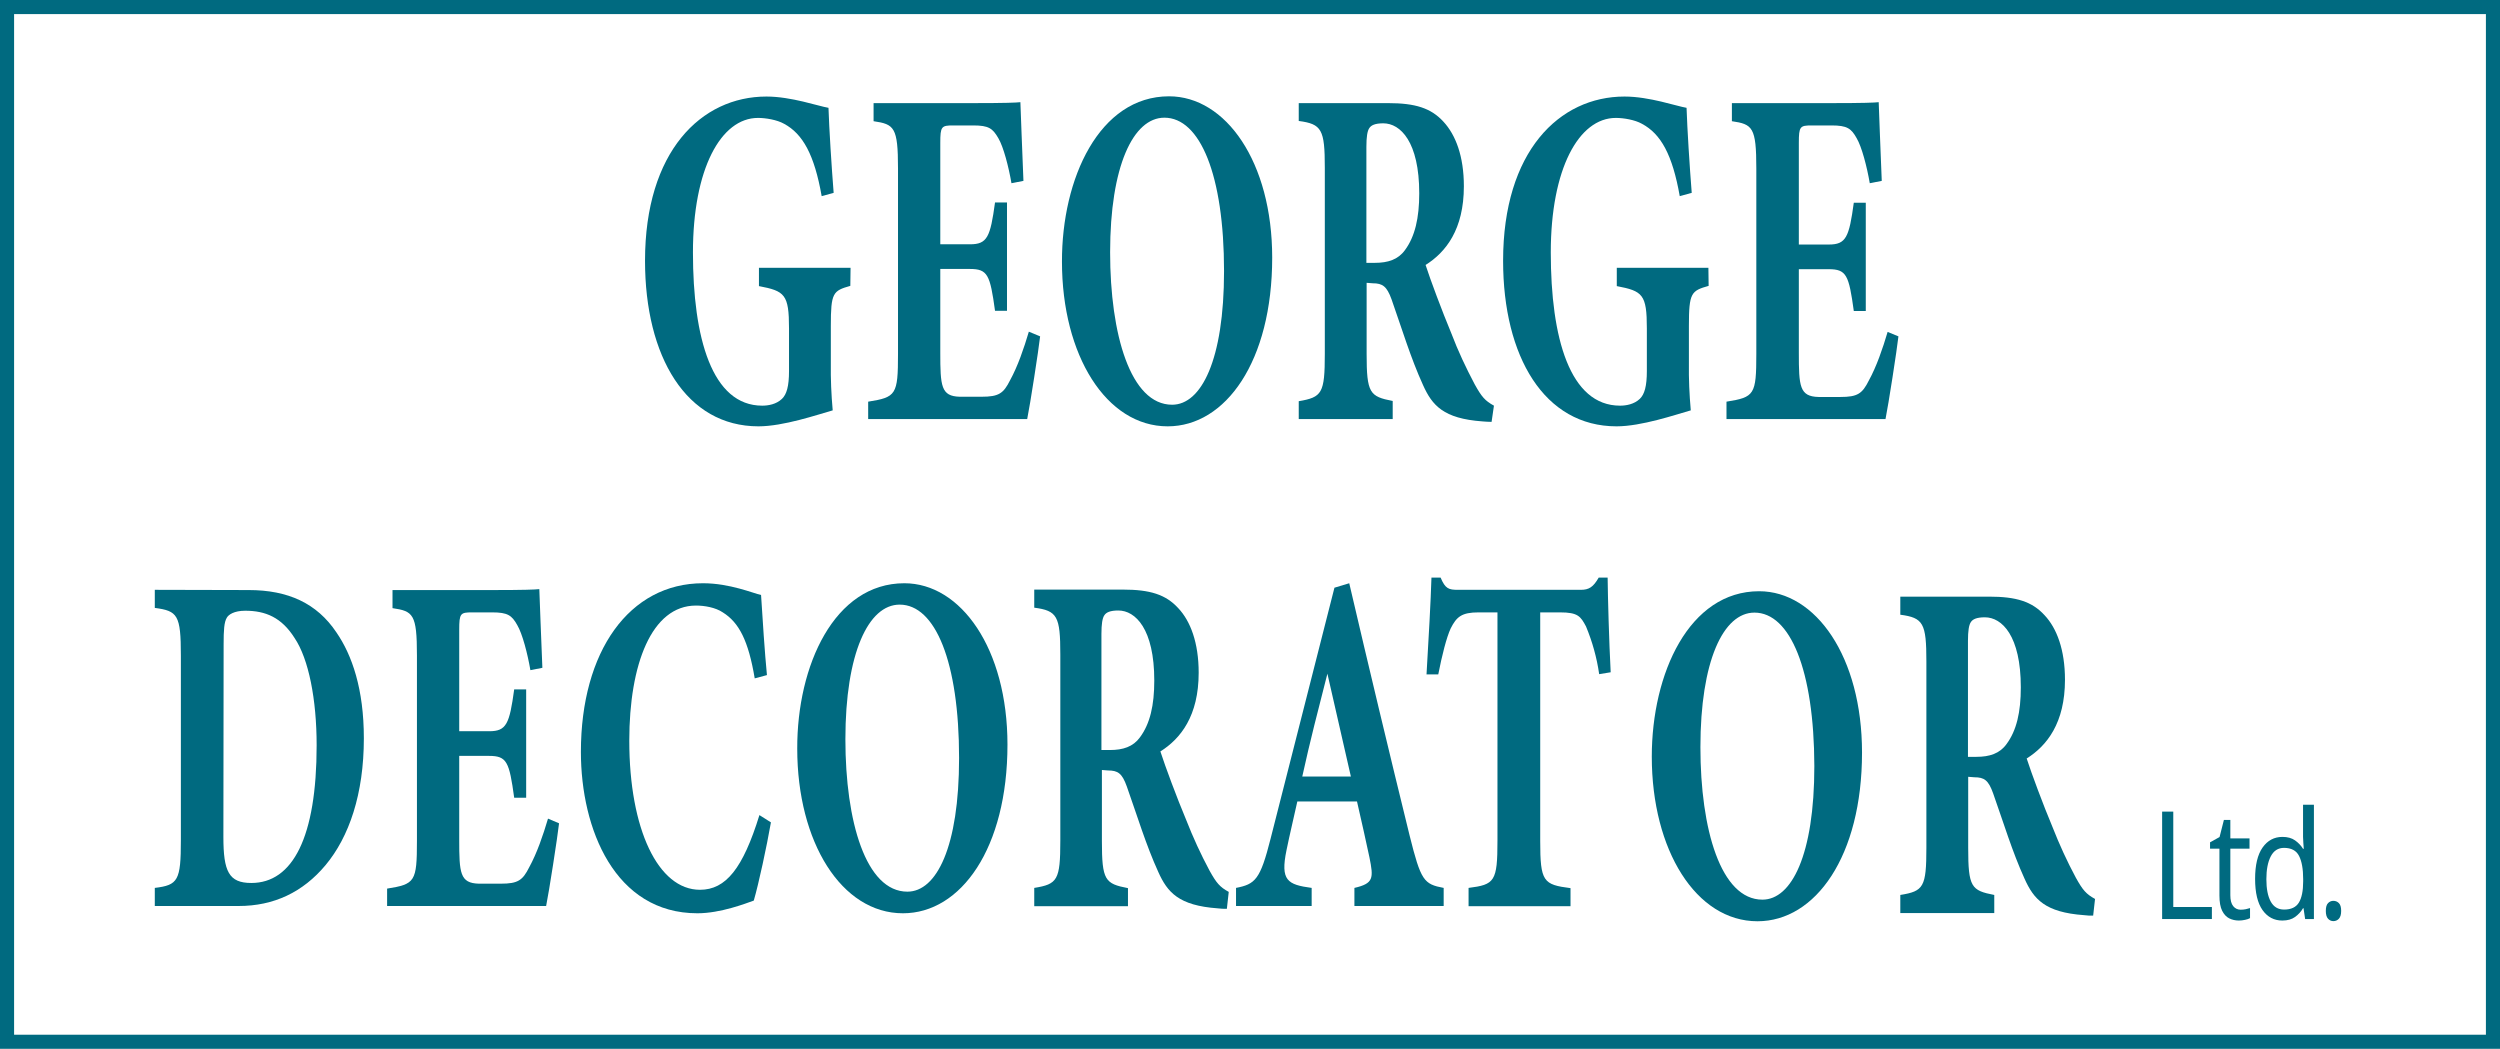
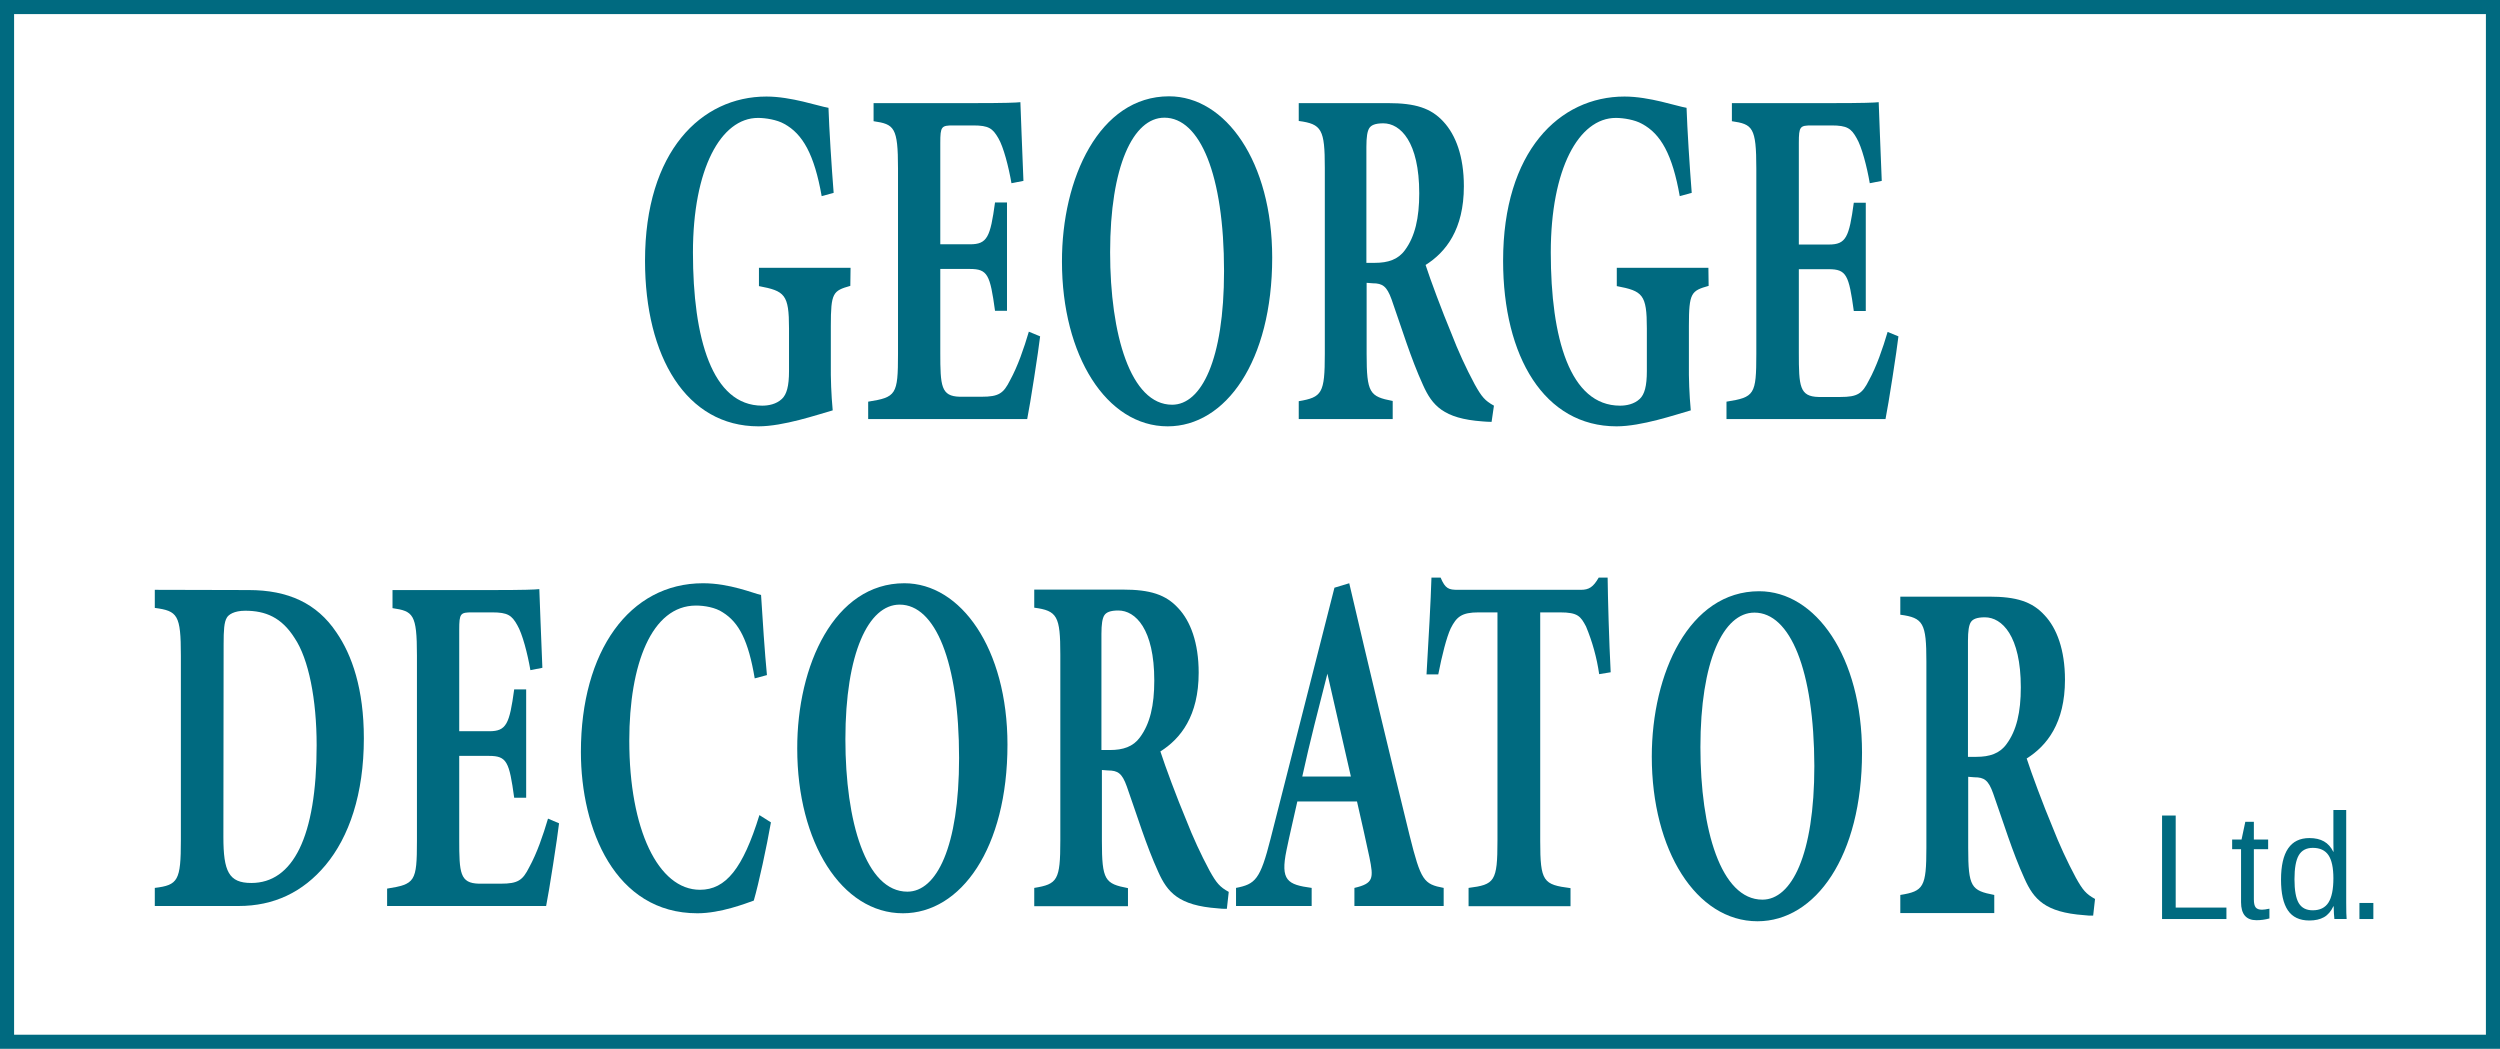
- <svg xmlns="http://www.w3.org/2000/svg" version="1.1" id="Layer_1" x="0px" y="0px" viewBox="0 0 1064.3 446.5" style="enable-background:new 0 0 1064.3 446.5;" xml:space="preserve">
-   <style type="text/css">
- 	.st0{fill:#006A80;}
- 	.st1{font-family:'ArialMT';}
- 	.st2{font-size:64.048px;}
- 	.st3{letter-spacing:-2.4;}
- 	.st4{fill:none;stroke:#006A80;stroke-width:6;stroke-miterlimit:10;}
- </style>
-   <path class="st0" d="M362,121.7c-7.4,2.1-8.3,2.9-8.3,17v15.9c-0.1,6.7,0.2,13.4,0.8,20.1c-6.7,1.9-21,6.8-31.6,6.8  c-30.7,0-48.3-29.6-48.3-70.5c0-46.5,23.9-69.9,51.7-69.9c10.6,0,22.1,4.1,26.4,4.8c0.3,9.1,1.3,24.8,2.2,36.2l-5.1,1.4  c-3.1-17.6-8-26.5-16-30.8c-3-1.7-7.8-2.5-11.1-2.5c-15.8,0-27.7,21.7-27.7,57.3c0,36.4,8.1,65.2,29.5,65.2c2.6,0,6-0.6,8.4-2.9  c2-1.9,3-5.4,3-11.8v-18.2c0-14.5-1.8-15.9-12.8-18V114h39L362,121.7z" />
-   <path class="st0" d="M442.8,143.2c-0.6,5.5-4.3,29.4-5.5,35.2h-67.7v-7.4c11.9-1.9,12.7-2.9,12.7-20.3v-79  c0-17.6-1.6-18.8-10.4-20.1v-7.7h42.4c13.7,0,18.3-0.2,20.1-0.4c0.1,3.7,0.8,20.7,1.3,33.5l-5.1,1c-1.2-7-3.4-15.5-5.6-19.2  c-2.4-4.1-4-5.4-10.7-5.4h-8.5c-5,0-5.5,0.4-5.5,7.4v43.2H413c7.3,0,8.6-3.1,10.6-17.8h5.1v46.1h-5.1c-2.1-15.3-3.1-17.8-10.7-17.8  h-12.6v35.6c0,14.3,0.3,18.6,8.3,18.8h9.3c7.3,0,9.3-1.4,12.1-7c3.3-6,5.9-13.6,8-20.7L442.8,143.2z" />
-   <path class="st0" d="M497.7,41c24.1,0,43.9,27.9,43.9,68.7c0,44.1-19.8,71.8-44.5,71.8c-26.1,0-45-30.2-45-70.1  C452,76,468,41,497.7,41z M495.7,50.1c-13.3,0-23.1,20.7-23.1,57.3c0,35,8.7,64.9,26.4,64.9c12.4,0,22.1-19,22.1-56.9  C521.1,74.5,510.9,50.1,495.7,50.1L495.7,50.1z" />
-   <path class="st0" d="M635,179.6c-1.3,0-2.6-0.1-3.9-0.2c-16.6-1.2-21.4-6.8-25.3-15.5c-5.2-11.4-9-24-13.4-36.5  c-2-5.5-3.8-6.8-8-6.8l-2.6-0.2v30.2c0,16.8,1.3,18.2,11.1,20.1v7.7h-40v-7.6c9.9-1.7,11.1-3.3,11.1-20.1V71.4  c0-16.3-1.3-18.6-11.1-19.9v-7.6h38c11.6,0,18.3,2.1,23.6,7.9c5.2,5.6,8.7,14.7,8.7,27.5c0,18.4-7.7,28.1-16.3,33.5  c2,6.2,7,19.6,11,29.2c2.8,7.4,6.2,14.6,9.9,21.6c3,5.4,4.4,7,8.2,9.1L635,179.6z M585.3,111.9c5.6,0,9.9-1.4,12.8-5.4  c4.3-5.8,6.1-13.7,6.1-24.2c0-21.9-8-29.8-15.3-29.8c-3.5,0-5.2,0.8-6,2.1c-0.8,1.2-1.2,3.7-1.2,7.9v49.4L585.3,111.9z" />
-   <path class="st0" d="M727.4,121.7c-7.4,2.1-8.4,2.9-8.4,17v15.9c-0.1,6.7,0.2,13.4,0.8,20.1c-6.7,1.9-21,6.8-31.6,6.8  c-30.7,0-48.3-29.6-48.3-70.5c0-46.5,23.9-69.9,51.7-69.9c10.6,0,22.1,4.1,26.4,4.8c0.3,9.1,1.3,24.8,2.2,36.2l-5.1,1.4  c-3.1-17.6-8-26.5-16.1-30.8c-3-1.7-7.8-2.5-11.1-2.5c-15.8,0-27.7,21.7-27.7,57.3c0,36.4,8.1,65.2,29.5,65.2c2.6,0,6-0.6,8.4-2.9  c2-1.9,3-5.4,3-11.8v-18.2c0-14.5-1.8-15.9-12.8-18V114h39L727.4,121.7z" />
-   <path class="st0" d="M808.2,143.2c-0.6,5.5-4.3,29.4-5.5,35.2H735v-7.4c11.9-1.9,12.7-2.9,12.7-20.3v-79c0-17.6-1.6-18.8-10.4-20.1  v-7.7h42.4c13.7,0,18.3-0.2,20.1-0.4c0.1,3.7,0.8,20.7,1.3,33.5l-5.1,1c-1.2-7-3.4-15.5-5.6-19.2c-2.3-4.1-4-5.4-10.7-5.4h-8.4  c-5,0-5.5,0.4-5.5,7.4v43.3h12.8c7.3,0,8.6-3.1,10.6-17.8h5.1v46.1h-5.1c-2.1-15.3-3.1-17.8-10.7-17.8h-12.7v35.6  c0,14.3,0.3,18.6,8.4,18.8h9.3c7.3,0,9.3-1.4,12.1-7c3.3-6,5.9-13.6,8-20.7L808.2,143.2z" />
-   <path class="st0" d="M105.9,251.2c16.7,0,29,5.6,37.3,18c6.7,9.7,11.7,24.2,11.7,45.1c0,23.8-6.3,42-16.3,54  c-9.7,11.6-22.1,17.4-37,17.4H65.9V378c9.9-1.2,11.1-3.1,11.1-20.3v-78.6c0-17.4-1.4-19-11.1-20.3v-7.7L105.9,251.2z M95.1,356.3  c0,14.7,2.3,19.6,11.9,19.6c17.6,0,27.8-19.4,27.8-58.6c0-19.6-3.4-36.8-9.4-45.7c-5.5-8.7-12.3-11.6-21-11.6  c-4.8,0-7.1,1.7-7.8,2.9c-1.2,1.9-1.4,5.4-1.4,11.4L95.1,356.3z" />
-   <path class="st0" d="M238,350.5c-0.6,5.5-4.3,29.4-5.5,35.2h-67.7v-7.4c11.9-1.9,12.7-2.9,12.7-20.3v-79c0-17.6-1.6-18.8-10.4-20.1  v-7.7h42.4c13.7,0,18.3-0.2,20.1-0.4c0.1,3.7,0.8,20.7,1.3,33.5l-5.1,1c-1.2-7-3.4-15.5-5.6-19.2c-2.3-4.1-4-5.4-10.7-5.4H201  c-5,0-5.5,0.4-5.5,7.4v43.2h12.8c7.3,0,8.6-3.1,10.6-17.8h5.1v46.1h-5.1c-2.1-15.3-3.1-17.8-10.7-17.8h-12.7v35.6  c0,14.3,0.3,18.6,8.4,18.8h9.3c7.3,0,9.3-1.4,12.1-7c3.3-6,5.9-13.6,8-20.7L238,350.5z" />
-   <path class="st0" d="M328.2,350.1c-1.8,10.3-5.2,26.1-7.3,33.3c-3.4,1.2-14.1,5.4-24,5.4c-35.1,0-49.6-35.8-49.6-68.7  c0-42.8,20.6-71.8,52-71.8c11.4,0,21.4,4.3,24.7,5c0.6,9.7,1.6,25,2.5,34.1l-5.2,1.4c-2.7-16.1-6.7-23.8-13.6-28.1  c-3.1-2.1-7.8-2.9-11.4-2.9c-18.9,0-28.4,25-28.4,57.5c0,37.8,12.3,63.5,30.1,63.5c11,0,18.3-9.1,25.3-31.8L328.2,350.1z" />
-   <path class="st0" d="M385,248.3c24.1,0,43.9,27.9,43.9,68.7c0,44.1-19.8,71.8-44.5,71.8c-26.1,0-45-30.2-45-70.1  C339.3,283.3,355.2,248.3,385,248.3z M383,257.4c-13.3,0-23.1,20.7-23.1,57.3c0,35,8.7,64.9,26.4,64.9c12.4,0,22-19,22-56.9  C408.3,281.8,398.2,257.4,383,257.4L383,257.4z" />
-   <path class="st0" d="M522.3,386.9c-1.3,0-2.6,0-3.9-0.2c-16.6-1.2-21.4-6.8-25.3-15.5c-5.2-11.4-9-24-13.4-36.4  c-2-5.6-3.8-6.8-8-6.8l-2.6-0.2V358c0,16.8,1.3,18.2,11.1,20.1v7.7h-39.9V378c9.9-1.6,11.1-3.3,11.1-20.1v-79.3  c0-16.3-1.3-18.6-11.1-19.9v-7.7H478c11.6,0,18.3,2.1,23.6,7.9c5.2,5.5,8.7,14.7,8.7,27.5c0,18.4-7.7,28.1-16.3,33.5  c2,6.2,7,19.7,11,29.2c2.9,7.4,6.2,14.6,9.9,21.5c3,5.4,4.4,7,8.2,9.1L522.3,386.9z M472.5,319.3c5.6,0,9.9-1.4,12.8-5.4  c4.3-5.8,6.1-13.6,6.1-24.2c0-21.9-8-29.8-15.3-29.8c-3.5,0-5.2,0.8-6,2.1c-0.8,1.2-1.2,3.7-1.2,7.9v49.4H472.5z" />
-   <path class="st0" d="M576.6,385.7V378c8.2-1.9,8.2-4.1,6.4-13c-1.3-6.2-3.4-15.5-5.3-23.8h-25.4c-1.4,6.4-3.3,14.3-4.6,20.7  c-2.7,13,0.4,14.7,10.7,16.1v7.7h-32.2V378c8.2-1.6,10.3-3.5,14.7-20.9l27.2-106.9l6.3-1.9c8.4,36,17.2,72.8,25.7,107.4  c4.8,19.2,6,20.7,14.5,22.3v7.7H576.6z M565.1,286.8c-3.8,14.9-7.4,28.7-10.7,43.8h20.7L565.1,286.8z" />
-   <path class="st0" d="M680.8,287c-1-7-2.9-13.8-5.6-20.3c-2.3-4.3-3.4-6-11.1-6h-8.4V358c0,17.4,1.3,18.6,12.9,20.1v7.7h-43.4V378  c11.1-1.4,12.3-2.7,12.3-20.1v-97.2h-8c-7.3,0-9.4,1.9-11.9,6.8c-1.8,3.9-3.7,11.4-5.3,19.6h-5c0.9-15.1,1.8-31.2,2.1-41.2h3.9  c2,4.8,3.5,5.2,7.4,5.2H673c3.5,0,5.3-1.2,7.6-5.2h3.8c0.1,8.7,0.6,26.9,1.3,40.3L680.8,287z" />
-   <path class="st0" d="M748.9,251.7c24.1,0,43.8,27.9,43.8,68.7c0,44.1-19.8,71.8-44.5,71.8c-26.1,0-45-30.2-45-70.1  C703.2,286.7,719.1,251.7,748.9,251.7z M746.9,260.8c-13.3,0-23,20.7-23,57.3c0,35,8.7,64.9,26.4,64.9c12.4,0,22.1-19,22.1-56.9  C772.3,285.2,762.1,260.8,746.9,260.8L746.9,260.8z" />
-   <g>
-     <text transform="matrix(0.823 0 0 1 915.3447 391.2529)" class="st0 st1 st2 st3">L</text>
-     <text transform="matrix(0.823 0 0 1 940.0107 391.2529)" class="st0 st1 st2">t</text>
-     <text transform="matrix(0.823 0 0 1 957.1504 391.2529)" class="st0 st1 st2">d</text>
-     <text transform="matrix(0.823 0 0 1 986.3545 391.2529)" class="st0 st1 st2">.</text>
-   </g>
-   <rect x="3" y="3" class="st4" width="1058.3" height="440.5" />
-   <path class="st0" d="M891.1,389.8c-1.3,0-2.6,0-3.9-0.2c-16.6-1.2-21.4-6.8-25.3-15.5c-5.2-11.4-9-24-13.4-36.4  c-2-5.6-3.8-6.8-8-6.8l-2.6-0.2v30.2c0,16.8,1.3,18.2,11.1,20.1v7.7H809V381c9.9-1.6,11.1-3.3,11.1-20.1v-79.3  c0-16.3-1.3-18.6-11.1-19.9v-7.7h37.8c11.6,0,18.3,2.1,23.6,7.9c5.2,5.5,8.7,14.7,8.7,27.5c0,18.4-7.7,28.1-16.3,33.5  c2,6.2,7,19.7,11,29.2c2.9,7.4,6.2,14.6,9.9,21.5c3,5.4,4.4,7,8.2,9.1L891.1,389.8z M841.4,322.2c5.6,0,9.9-1.4,12.8-5.4  c4.3-5.8,6.1-13.6,6.1-24.2c0-21.9-8-29.8-15.3-29.8c-3.5,0-5.2,0.8-6,2.1c-0.8,1.2-1.2,3.7-1.2,7.9v49.4H841.4z" />
+ <svg xmlns="http://www.w3.org/2000/svg" id="Layer_1" data-name="Layer 1" viewBox="0 0 1064.3 446.5">
+   <defs>
+     <style>.cls-1,.cls-2,.cls-3{fill:#006a80;}.cls-2,.cls-3{isolation:isolate;font-size:64.05px;font-family:ArialMT, Arial;}.cls-2{letter-spacing:-0.07em;}.cls-4{fill:none;stroke:#006a80;stroke-miterlimit:10;stroke-width:6px;}</style>
+   </defs>
+   <path class="cls-1" d="M362,121.7c-7.4,2.1-8.3,2.9-8.3,17v15.9a193,193,0,0,0,.8,20.1c-6.7,1.9-21,6.8-31.6,6.8-30.7,0-48.3-29.6-48.3-70.5,0-46.5,23.9-69.9,51.7-69.9,10.6,0,22.1,4.1,26.4,4.8.3,9.1,1.3,24.8,2.2,36.2l-5.1,1.4c-3.1-17.6-8-26.5-16-30.8-3-1.7-7.8-2.5-11.1-2.5-15.8,0-27.7,21.7-27.7,57.3,0,36.4,8.1,65.2,29.5,65.2,2.6,0,6-.6,8.4-2.9,2-1.9,3-5.4,3-11.8V139.8c0-14.5-1.8-15.9-12.8-18V114h39Z" />
+   <path class="cls-1" d="M442.8,143.2c-.6,5.5-4.3,29.4-5.5,35.2H369.6V171c11.9-1.9,12.7-2.9,12.7-20.3v-79c0-17.6-1.6-18.8-10.4-20.1V43.9h42.4c13.7,0,18.3-.2,20.1-.4.1,3.7.8,20.7,1.3,33.5l-5.1,1c-1.2-7-3.4-15.5-5.6-19.2-2.4-4.1-4-5.4-10.7-5.4h-8.5c-5,0-5.5.4-5.5,7.4V104H413c7.3,0,8.6-3.1,10.6-17.8h5.1v46.1h-5.1c-2.1-15.3-3.1-17.8-10.7-17.8H400.3v35.6c0,14.3.3,18.6,8.3,18.8h9.3c7.3,0,9.3-1.4,12.1-7,3.3-6,5.9-13.6,8-20.7Z" />
+   <path class="cls-1" d="M497.7,41c24.1,0,43.9,27.9,43.9,68.7,0,44.1-19.8,71.8-44.5,71.8-26.1,0-45-30.2-45-70.1C452,76,468,41,497.7,41Zm-2,9.1c-13.3,0-23.1,20.7-23.1,57.3,0,35,8.7,64.9,26.4,64.9,12.4,0,22.1-19,22.1-56.9,0-40.9-10.2-65.3-25.4-65.3Z" />
+   <path class="cls-1" d="M635,179.6c-1.3,0-2.6-.1-3.9-.2-16.6-1.2-21.4-6.8-25.3-15.5-5.2-11.4-9-24-13.4-36.5-2-5.5-3.8-6.8-8-6.8l-2.6-.2v30.2c0,16.8,1.3,18.2,11.1,20.1v7.7h-40v-7.6c9.9-1.7,11.1-3.3,11.1-20.1V71.4c0-16.3-1.3-18.6-11.1-19.9V43.9h38c11.6,0,18.3,2.1,23.6,7.9,5.2,5.6,8.7,14.7,8.7,27.5,0,18.4-7.7,28.1-16.3,33.5,2,6.2,7,19.6,11,29.2a191.28,191.28,0,0,0,9.9,21.6c3,5.4,4.4,7,8.2,9.1Zm-49.7-67.7c5.6,0,9.9-1.4,12.8-5.4,4.3-5.8,6.1-13.7,6.1-24.2,0-21.9-8-29.8-15.3-29.8-3.5,0-5.2.8-6,2.1s-1.2,3.7-1.2,7.9v49.4Z" />
+   <path class="cls-1" d="M727.4,121.7c-7.4,2.1-8.4,2.9-8.4,17v15.9a193,193,0,0,0,.8,20.1c-6.7,1.9-21,6.8-31.6,6.8-30.7,0-48.3-29.6-48.3-70.5,0-46.5,23.9-69.9,51.7-69.9,10.6,0,22.1,4.1,26.4,4.8.3,9.1,1.3,24.8,2.2,36.2l-5.1,1.4C712,65.9,707.1,57,699,52.7c-3-1.7-7.8-2.5-11.1-2.5-15.8,0-27.7,21.7-27.7,57.3,0,36.4,8.1,65.2,29.5,65.2,2.6,0,6-.6,8.4-2.9,2-1.9,3-5.4,3-11.8V139.8c0-14.5-1.8-15.9-12.8-18V114h39Z" />
+   <path class="cls-1" d="M808.2,143.2c-.6,5.5-4.3,29.4-5.5,35.2H735V171c11.9-1.9,12.7-2.9,12.7-20.3v-79c0-17.6-1.6-18.8-10.4-20.1V43.9h42.4c13.7,0,18.3-.2,20.1-.4.1,3.7.8,20.7,1.3,33.5L796,78c-1.2-7-3.4-15.5-5.6-19.2-2.3-4.1-4-5.4-10.7-5.4h-8.4c-5,0-5.5.4-5.5,7.4v43.3h12.8c7.3,0,8.6-3.1,10.6-17.8h5.1v46.1h-5.1c-2.1-15.3-3.1-17.8-10.7-17.8H765.8v35.6c0,14.3.3,18.6,8.4,18.8h9.3c7.3,0,9.3-1.4,12.1-7,3.3-6,5.9-13.6,8-20.7Z" />
+   <path class="cls-1" d="M105.9,251.2c16.7,0,29,5.6,37.3,18,6.7,9.7,11.7,24.2,11.7,45.1,0,23.8-6.3,42-16.3,54-9.7,11.6-22.1,17.4-37,17.4H65.9V378c9.9-1.2,11.1-3.1,11.1-20.3V279.1c0-17.4-1.4-19-11.1-20.3v-7.7ZM95.1,356.3c0,14.7,2.3,19.6,11.9,19.6,17.6,0,27.8-19.4,27.8-58.6,0-19.6-3.4-36.8-9.4-45.7-5.5-8.7-12.3-11.6-21-11.6-4.8,0-7.1,1.7-7.8,2.9-1.2,1.9-1.4,5.4-1.4,11.4Z" />
+   <path class="cls-1" d="M238,350.5c-.6,5.5-4.3,29.4-5.5,35.2H164.8v-7.4c11.9-1.9,12.7-2.9,12.7-20.3V279c0-17.6-1.6-18.8-10.4-20.1v-7.7h42.4c13.7,0,18.3-.2,20.1-.4.1,3.7.8,20.7,1.3,33.5l-5.1,1c-1.2-7-3.4-15.5-5.6-19.2-2.3-4.1-4-5.4-10.7-5.4H201c-5,0-5.5.4-5.5,7.4v43.2h12.8c7.3,0,8.6-3.1,10.6-17.8H224v46.1h-5.1c-2.1-15.3-3.1-17.8-10.7-17.8H195.5v35.6c0,14.3.3,18.6,8.4,18.8h9.3c7.3,0,9.3-1.4,12.1-7,3.3-6,5.9-13.6,8-20.7Z" />
+   <path class="cls-1" d="M328.2,350.1c-1.8,10.3-5.2,26.1-7.3,33.3-3.4,1.2-14.1,5.4-24,5.4-35.1,0-49.6-35.8-49.6-68.7,0-42.8,20.6-71.8,52-71.8,11.4,0,21.4,4.3,24.7,5,.6,9.7,1.6,25,2.5,34.1l-5.2,1.4c-2.7-16.1-6.7-23.8-13.6-28.1-3.1-2.1-7.8-2.9-11.4-2.9-18.9,0-28.4,25-28.4,57.5,0,37.8,12.3,63.5,30.1,63.5,11,0,18.3-9.1,25.3-31.8Z" />
+   <path class="cls-1" d="M385,248.3c24.1,0,43.9,27.9,43.9,68.7,0,44.1-19.8,71.8-44.5,71.8-26.1,0-45-30.2-45-70.1C339.3,283.3,355.2,248.3,385,248.3Zm-2,9.1c-13.3,0-23.1,20.7-23.1,57.3,0,35,8.7,64.9,26.4,64.9,12.4,0,22-19,22-56.9,0-40.9-10.1-65.3-25.3-65.3Z" />
+   <path class="cls-1" d="M522.3,386.9a25.49,25.49,0,0,1-3.9-.2c-16.6-1.2-21.4-6.8-25.3-15.5-5.2-11.4-9-24-13.4-36.4-2-5.6-3.8-6.8-8-6.8l-2.6-.2V358c0,16.8,1.3,18.2,11.1,20.1v7.7H440.3V378c9.9-1.6,11.1-3.3,11.1-20.1V278.6c0-16.3-1.3-18.6-11.1-19.9V251H478c11.6,0,18.3,2.1,23.6,7.9,5.2,5.5,8.7,14.7,8.7,27.5,0,18.4-7.7,28.1-16.3,33.5,2,6.2,7,19.7,11,29.2a199.74,199.74,0,0,0,9.9,21.5c3,5.4,4.4,7,8.2,9.1Zm-49.8-67.6c5.6,0,9.9-1.4,12.8-5.4,4.3-5.8,6.1-13.6,6.1-24.2,0-21.9-8-29.8-15.3-29.8-3.5,0-5.2.8-6,2.1s-1.2,3.7-1.2,7.9v49.4Z" />
+   <path class="cls-1" d="M576.6,385.7V378c8.2-1.9,8.2-4.1,6.4-13-1.3-6.2-3.4-15.5-5.3-23.8H552.3c-1.4,6.4-3.3,14.3-4.6,20.7-2.7,13,.4,14.7,10.7,16.1v7.7H526.2V378c8.2-1.6,10.3-3.5,14.7-20.9l27.2-106.9,6.3-1.9c8.4,36,17.2,72.8,25.7,107.4,4.8,19.2,6,20.7,14.5,22.3v7.7Zm-11.5-98.9c-3.8,14.9-7.4,28.7-10.7,43.8h20.7Z" />
+   <path class="cls-1" d="M680.8,287a83.76,83.76,0,0,0-5.6-20.3c-2.3-4.3-3.4-6-11.1-6h-8.4V358c0,17.4,1.3,18.6,12.9,20.1v7.7H625.2V378c11.1-1.4,12.3-2.7,12.3-20.1V260.7h-8c-7.3,0-9.4,1.9-11.9,6.8-1.8,3.9-3.7,11.4-5.3,19.6h-5c.9-15.1,1.8-31.2,2.1-41.2h3.9c2,4.8,3.5,5.2,7.4,5.2H673c3.5,0,5.3-1.2,7.6-5.2h3.8c.1,8.7.6,26.9,1.3,40.3Z" />
+   <path class="cls-1" d="M748.9,251.7c24.1,0,43.8,27.9,43.8,68.7,0,44.1-19.8,71.8-44.5,71.8-26.1,0-45-30.2-45-70.1C703.2,286.7,719.1,251.7,748.9,251.7Zm-2,9.1c-13.3,0-23,20.7-23,57.3,0,35,8.7,64.9,26.4,64.9,12.4,0,22.1-19,22.1-56.9-.1-40.9-10.3-65.3-25.5-65.3Z" />
+   <text class="cls-2" transform="translate(915.34 391.25) scale(0.97 1)">L</text>
+   <text class="cls-3" transform="translate(949.33 391.25) scale(0.97 1)">t</text>
+   <text class="cls-3" transform="translate(968.47 391.25) scale(0.97 1)">d</text>
+   <text class="cls-3" transform="translate(998.79 391.25) scale(0.97 1)">.</text>
+   <rect class="cls-4" x="3" y="3" width="1058.3" height="440.5" />
+   <path class="cls-1" d="M891.1,389.8a25.49,25.49,0,0,1-3.9-.2c-16.6-1.2-21.4-6.8-25.3-15.5-5.2-11.4-9-24-13.4-36.4-2-5.6-3.8-6.8-8-6.8l-2.6-.2v30.2c0,16.8,1.3,18.2,11.1,20.1v7.7H809V381c9.9-1.6,11.1-3.3,11.1-20.1V281.6c0-16.3-1.3-18.6-11.1-19.9V254h37.8c11.6,0,18.3,2.1,23.6,7.9,5.2,5.5,8.7,14.7,8.7,27.5,0,18.4-7.7,28.1-16.3,33.5,2,6.2,7,19.7,11,29.2a199.74,199.74,0,0,0,9.9,21.5c3,5.4,4.4,7,8.2,9.1Zm-49.7-67.6c5.6,0,9.9-1.4,12.8-5.4,4.3-5.8,6.1-13.6,6.1-24.2,0-21.9-8-29.8-15.3-29.8-3.5,0-5.2.8-6,2.1s-1.2,3.7-1.2,7.9v49.4Z" />
</svg>
